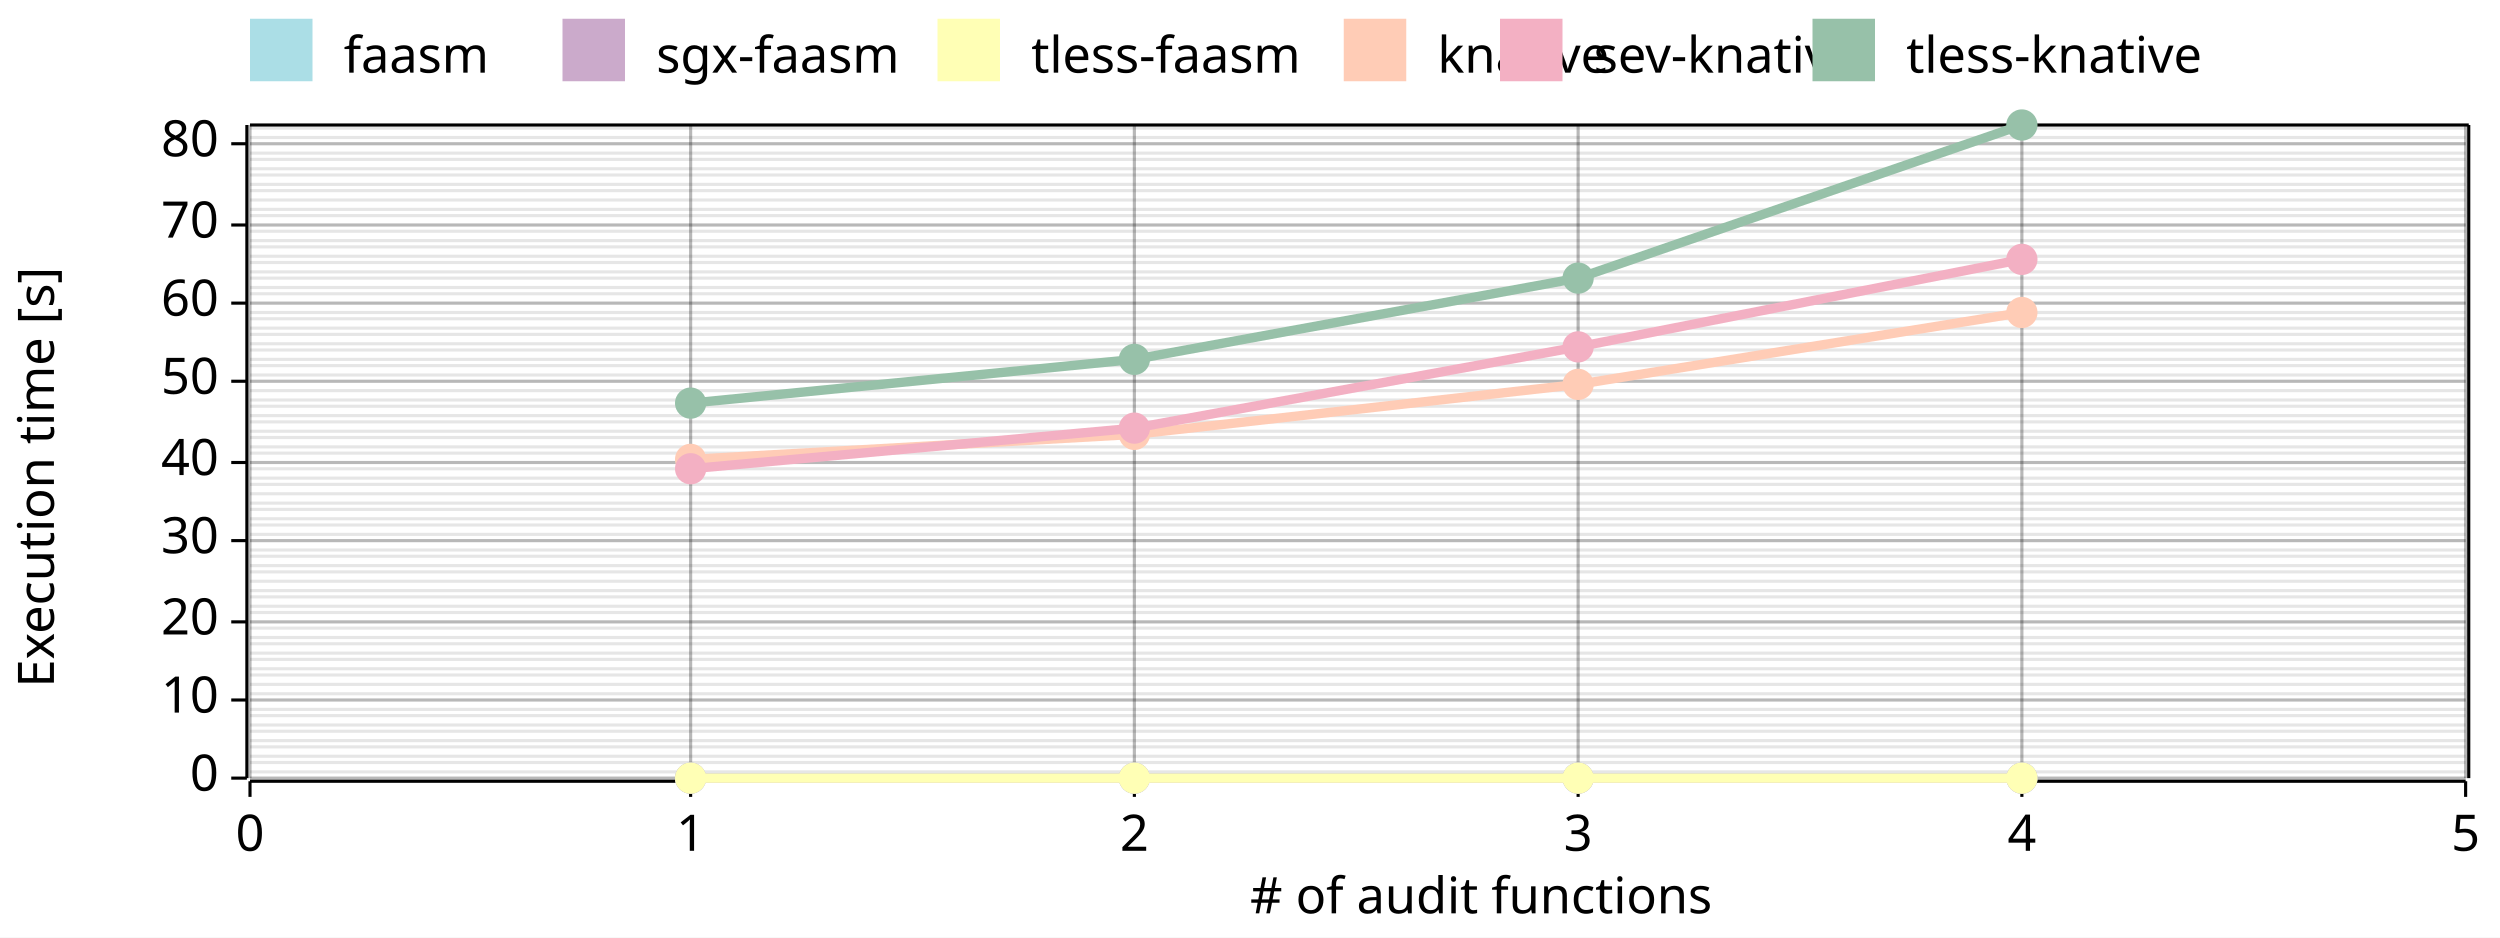
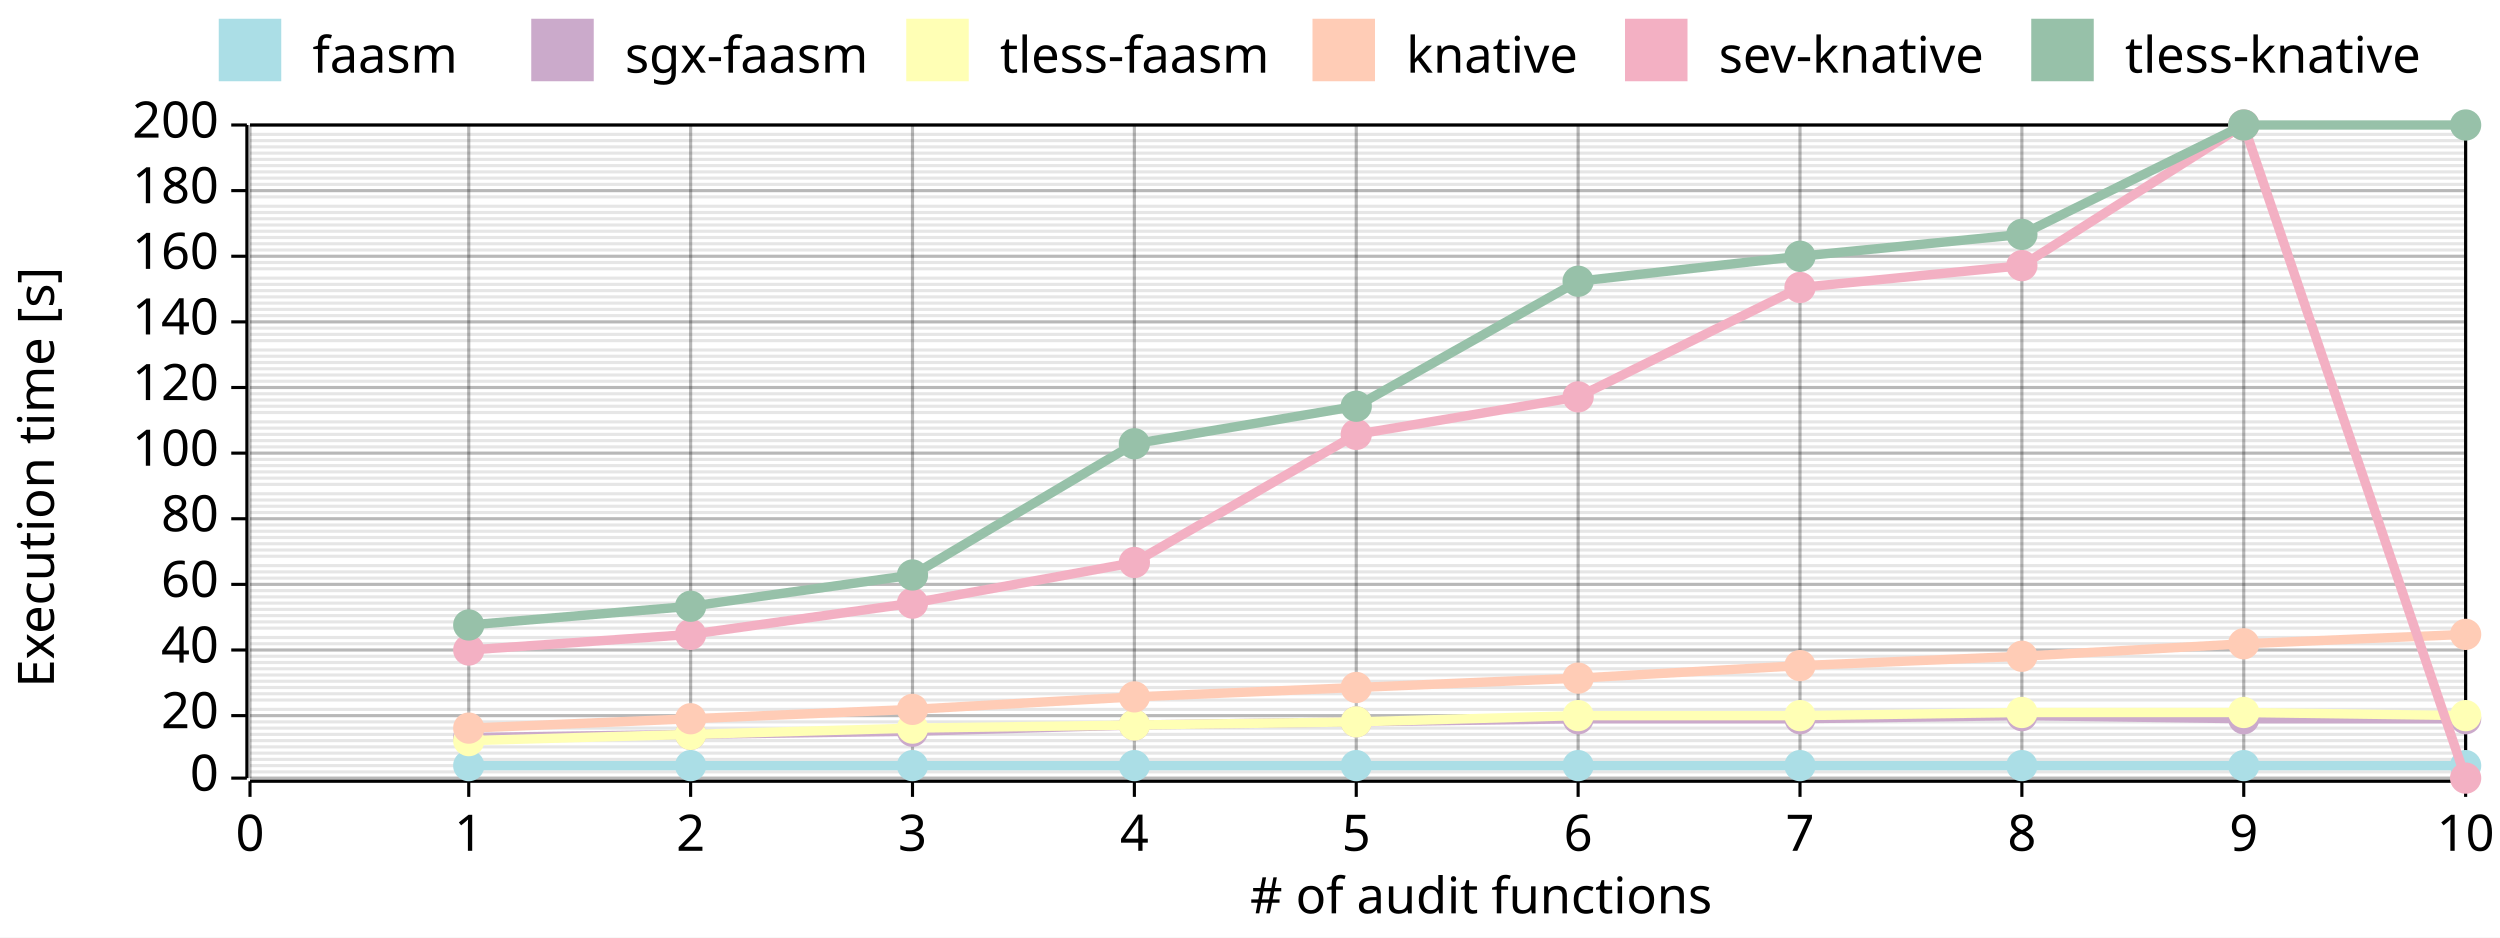
<svg xmlns="http://www.w3.org/2000/svg" width="800" height="300" viewBox="0 0 800 300">
  <rect x="0" y="0" width="800" height="300" opacity="1" fill="#FFFFFF" stroke="none" />
  <line opacity="0.1" stroke="#000000" stroke-width="1" x1="80" y1="249" x2="80" y2="40" />
+   <line opacity="0.1" stroke="#000000" stroke-width="1" x1="150" y1="249" x2="150" y2="40" />
  <line opacity="0.1" stroke="#000000" stroke-width="1" x1="221" y1="249" x2="221" y2="40" />
+   <line opacity="0.1" stroke="#000000" stroke-width="1" x1="292" y1="249" x2="292" y2="40" />
  <line opacity="0.1" stroke="#000000" stroke-width="1" x1="363" y1="249" x2="363" y2="40" />
+   <line opacity="0.1" stroke="#000000" stroke-width="1" x1="434" y1="249" x2="434" y2="40" />
  <line opacity="0.1" stroke="#000000" stroke-width="1" x1="505" y1="249" x2="505" y2="40" />
+   <line opacity="0.1" stroke="#000000" stroke-width="1" x1="576" y1="249" x2="576" y2="40" />
  <line opacity="0.1" stroke="#000000" stroke-width="1" x1="647" y1="249" x2="647" y2="40" />
+   <line opacity="0.1" stroke="#000000" stroke-width="1" x1="718" y1="249" x2="718" y2="40" />
  <line opacity="0.1" stroke="#000000" stroke-width="1" x1="789" y1="249" x2="789" y2="40" />
  <line opacity="0.1" stroke="#000000" stroke-width="1" x1="80" y1="249" x2="789" y2="249" />
  <line opacity="0.1" stroke="#000000" stroke-width="1" x1="80" y1="247" x2="789" y2="247" />
-   <line opacity="0.1" stroke="#000000" stroke-width="1" x1="80" y1="244" x2="789" y2="244" />
-   <line opacity="0.1" stroke="#000000" stroke-width="1" x1="80" y1="242" x2="789" y2="242" />
+   <line opacity="0.1" stroke="#000000" stroke-width="1" x1="80" y1="245" x2="789" y2="245" />
+   <line opacity="0.1" stroke="#000000" stroke-width="1" x1="80" y1="243" x2="789" y2="243" />
+   <line opacity="0.1" stroke="#000000" stroke-width="1" x1="80" y1="241" x2="789" y2="241" />
  <line opacity="0.1" stroke="#000000" stroke-width="1" x1="80" y1="239" x2="789" y2="239" />
  <line opacity="0.1" stroke="#000000" stroke-width="1" x1="80" y1="237" x2="789" y2="237" />
-   <line opacity="0.1" stroke="#000000" stroke-width="1" x1="80" y1="234" x2="789" y2="234" />
-   <line opacity="0.1" stroke="#000000" stroke-width="1" x1="80" y1="232" x2="789" y2="232" />
+   <line opacity="0.1" stroke="#000000" stroke-width="1" x1="80" y1="235" x2="789" y2="235" />
+   <line opacity="0.1" stroke="#000000" stroke-width="1" x1="80" y1="233" x2="789" y2="233" />
+   <line opacity="0.1" stroke="#000000" stroke-width="1" x1="80" y1="231" x2="789" y2="231" />
  <line opacity="0.1" stroke="#000000" stroke-width="1" x1="80" y1="229" x2="789" y2="229" />
  <line opacity="0.1" stroke="#000000" stroke-width="1" x1="80" y1="227" x2="789" y2="227" />
  <line opacity="0.1" stroke="#000000" stroke-width="1" x1="80" y1="224" x2="789" y2="224" />
  <line opacity="0.1" stroke="#000000" stroke-width="1" x1="80" y1="222" x2="789" y2="222" />
-   <line opacity="0.1" stroke="#000000" stroke-width="1" x1="80" y1="219" x2="789" y2="219" />
+   <line opacity="0.1" stroke="#000000" stroke-width="1" x1="80" y1="220" x2="789" y2="220" />
+   <line opacity="0.1" stroke="#000000" stroke-width="1" x1="80" y1="218" x2="789" y2="218" />
  <line opacity="0.1" stroke="#000000" stroke-width="1" x1="80" y1="216" x2="789" y2="216" />
  <line opacity="0.1" stroke="#000000" stroke-width="1" x1="80" y1="214" x2="789" y2="214" />
-   <line opacity="0.1" stroke="#000000" stroke-width="1" x1="80" y1="211" x2="789" y2="211" />
-   <line opacity="0.1" stroke="#000000" stroke-width="1" x1="80" y1="209" x2="789" y2="209" />
+   <line opacity="0.1" stroke="#000000" stroke-width="1" x1="80" y1="212" x2="789" y2="212" />
+   <line opacity="0.1" stroke="#000000" stroke-width="1" x1="80" y1="210" x2="789" y2="210" />
+   <line opacity="0.1" stroke="#000000" stroke-width="1" x1="80" y1="208" x2="789" y2="208" />
  <line opacity="0.1" stroke="#000000" stroke-width="1" x1="80" y1="206" x2="789" y2="206" />
  <line opacity="0.1" stroke="#000000" stroke-width="1" x1="80" y1="204" x2="789" y2="204" />
  <line opacity="0.1" stroke="#000000" stroke-width="1" x1="80" y1="201" x2="789" y2="201" />
  <line opacity="0.1" stroke="#000000" stroke-width="1" x1="80" y1="199" x2="789" y2="199" />
-   <line opacity="0.1" stroke="#000000" stroke-width="1" x1="80" y1="196" x2="789" y2="196" />
-   <line opacity="0.1" stroke="#000000" stroke-width="1" x1="80" y1="194" x2="789" y2="194" />
+   <line opacity="0.1" stroke="#000000" stroke-width="1" x1="80" y1="197" x2="789" y2="197" />
+   <line opacity="0.1" stroke="#000000" stroke-width="1" x1="80" y1="195" x2="789" y2="195" />
+   <line opacity="0.1" stroke="#000000" stroke-width="1" x1="80" y1="193" x2="789" y2="193" />
  <line opacity="0.1" stroke="#000000" stroke-width="1" x1="80" y1="191" x2="789" y2="191" />
  <line opacity="0.1" stroke="#000000" stroke-width="1" x1="80" y1="189" x2="789" y2="189" />
-   <line opacity="0.1" stroke="#000000" stroke-width="1" x1="80" y1="186" x2="789" y2="186" />
+   <line opacity="0.1" stroke="#000000" stroke-width="1" x1="80" y1="187" x2="789" y2="187" />
+   <line opacity="0.1" stroke="#000000" stroke-width="1" x1="80" y1="185" x2="789" y2="185" />
  <line opacity="0.1" stroke="#000000" stroke-width="1" x1="80" y1="183" x2="789" y2="183" />
  <line opacity="0.1" stroke="#000000" stroke-width="1" x1="80" y1="181" x2="789" y2="181" />
  <line opacity="0.1" stroke="#000000" stroke-width="1" x1="80" y1="178" x2="789" y2="178" />
  <line opacity="0.1" stroke="#000000" stroke-width="1" x1="80" y1="176" x2="789" y2="176" />
-   <line opacity="0.1" stroke="#000000" stroke-width="1" x1="80" y1="173" x2="789" y2="173" />
-   <line opacity="0.1" stroke="#000000" stroke-width="1" x1="80" y1="171" x2="789" y2="171" />
+   <line opacity="0.1" stroke="#000000" stroke-width="1" x1="80" y1="174" x2="789" y2="174" />
+   <line opacity="0.1" stroke="#000000" stroke-width="1" x1="80" y1="172" x2="789" y2="172" />
+   <line opacity="0.1" stroke="#000000" stroke-width="1" x1="80" y1="170" x2="789" y2="170" />
  <line opacity="0.1" stroke="#000000" stroke-width="1" x1="80" y1="168" x2="789" y2="168" />
  <line opacity="0.1" stroke="#000000" stroke-width="1" x1="80" y1="166" x2="789" y2="166" />
-   <line opacity="0.1" stroke="#000000" stroke-width="1" x1="80" y1="163" x2="789" y2="163" />
-   <line opacity="0.1" stroke="#000000" stroke-width="1" x1="80" y1="161" x2="789" y2="161" />
+   <line opacity="0.1" stroke="#000000" stroke-width="1" x1="80" y1="164" x2="789" y2="164" />
+   <line opacity="0.1" stroke="#000000" stroke-width="1" x1="80" y1="162" x2="789" y2="162" />
+   <line opacity="0.1" stroke="#000000" stroke-width="1" x1="80" y1="160" x2="789" y2="160" />
  <line opacity="0.1" stroke="#000000" stroke-width="1" x1="80" y1="158" x2="789" y2="158" />
  <line opacity="0.1" stroke="#000000" stroke-width="1" x1="80" y1="155" x2="789" y2="155" />
  <line opacity="0.1" stroke="#000000" stroke-width="1" x1="80" y1="153" x2="789" y2="153" />
-   <line opacity="0.1" stroke="#000000" stroke-width="1" x1="80" y1="150" x2="789" y2="150" />
-   <line opacity="0.1" stroke="#000000" stroke-width="1" x1="80" y1="148" x2="789" y2="148" />
+   <line opacity="0.1" stroke="#000000" stroke-width="1" x1="80" y1="151" x2="789" y2="151" />
+   <line opacity="0.1" stroke="#000000" stroke-width="1" x1="80" y1="149" x2="789" y2="149" />
+   <line opacity="0.1" stroke="#000000" stroke-width="1" x1="80" y1="147" x2="789" y2="147" />
  <line opacity="0.1" stroke="#000000" stroke-width="1" x1="80" y1="145" x2="789" y2="145" />
  <line opacity="0.1" stroke="#000000" stroke-width="1" x1="80" y1="143" x2="789" y2="143" />
-   <line opacity="0.1" stroke="#000000" stroke-width="1" x1="80" y1="140" x2="789" y2="140" />
-   <line opacity="0.1" stroke="#000000" stroke-width="1" x1="80" y1="138" x2="789" y2="138" />
+   <line opacity="0.1" stroke="#000000" stroke-width="1" x1="80" y1="141" x2="789" y2="141" />
+   <line opacity="0.1" stroke="#000000" stroke-width="1" x1="80" y1="139" x2="789" y2="139" />
+   <line opacity="0.1" stroke="#000000" stroke-width="1" x1="80" y1="137" x2="789" y2="137" />
  <line opacity="0.1" stroke="#000000" stroke-width="1" x1="80" y1="135" x2="789" y2="135" />
-   <line opacity="0.1" stroke="#000000" stroke-width="1" x1="80" y1="133" x2="789" y2="133" />
+   <line opacity="0.1" stroke="#000000" stroke-width="1" x1="80" y1="132" x2="789" y2="132" />
  <line opacity="0.1" stroke="#000000" stroke-width="1" x1="80" y1="130" x2="789" y2="130" />
  <line opacity="0.1" stroke="#000000" stroke-width="1" x1="80" y1="128" x2="789" y2="128" />
-   <line opacity="0.1" stroke="#000000" stroke-width="1" x1="80" y1="125" x2="789" y2="125" />
+   <line opacity="0.1" stroke="#000000" stroke-width="1" x1="80" y1="126" x2="789" y2="126" />
+   <line opacity="0.1" stroke="#000000" stroke-width="1" x1="80" y1="124" x2="789" y2="124" />
  <line opacity="0.1" stroke="#000000" stroke-width="1" x1="80" y1="122" x2="789" y2="122" />
  <line opacity="0.1" stroke="#000000" stroke-width="1" x1="80" y1="120" x2="789" y2="120" />
-   <line opacity="0.1" stroke="#000000" stroke-width="1" x1="80" y1="117" x2="789" y2="117" />
-   <line opacity="0.1" stroke="#000000" stroke-width="1" x1="80" y1="115" x2="789" y2="115" />
+   <line opacity="0.1" stroke="#000000" stroke-width="1" x1="80" y1="118" x2="789" y2="118" />
+   <line opacity="0.1" stroke="#000000" stroke-width="1" x1="80" y1="116" x2="789" y2="116" />
+   <line opacity="0.1" stroke="#000000" stroke-width="1" x1="80" y1="114" x2="789" y2="114" />
  <line opacity="0.1" stroke="#000000" stroke-width="1" x1="80" y1="112" x2="789" y2="112" />
-   <line opacity="0.1" stroke="#000000" stroke-width="1" x1="80" y1="110" x2="789" y2="110" />
+   <line opacity="0.1" stroke="#000000" stroke-width="1" x1="80" y1="109" x2="789" y2="109" />
  <line opacity="0.1" stroke="#000000" stroke-width="1" x1="80" y1="107" x2="789" y2="107" />
  <line opacity="0.1" stroke="#000000" stroke-width="1" x1="80" y1="105" x2="789" y2="105" />
-   <line opacity="0.1" stroke="#000000" stroke-width="1" x1="80" y1="102" x2="789" y2="102" />
-   <line opacity="0.1" stroke="#000000" stroke-width="1" x1="80" y1="100" x2="789" y2="100" />
+   <line opacity="0.1" stroke="#000000" stroke-width="1" x1="80" y1="103" x2="789" y2="103" />
+   <line opacity="0.1" stroke="#000000" stroke-width="1" x1="80" y1="101" x2="789" y2="101" />
+   <line opacity="0.1" stroke="#000000" stroke-width="1" x1="80" y1="99" x2="789" y2="99" />
  <line opacity="0.1" stroke="#000000" stroke-width="1" x1="80" y1="97" x2="789" y2="97" />
-   <line opacity="0.1" stroke="#000000" stroke-width="1" x1="80" y1="94" x2="789" y2="94" />
-   <line opacity="0.1" stroke="#000000" stroke-width="1" x1="80" y1="92" x2="789" y2="92" />
+   <line opacity="0.1" stroke="#000000" stroke-width="1" x1="80" y1="95" x2="789" y2="95" />
+   <line opacity="0.1" stroke="#000000" stroke-width="1" x1="80" y1="93" x2="789" y2="93" />
+   <line opacity="0.1" stroke="#000000" stroke-width="1" x1="80" y1="91" x2="789" y2="91" />
  <line opacity="0.1" stroke="#000000" stroke-width="1" x1="80" y1="89" x2="789" y2="89" />
-   <line opacity="0.1" stroke="#000000" stroke-width="1" x1="80" y1="87" x2="789" y2="87" />
+   <line opacity="0.1" stroke="#000000" stroke-width="1" x1="80" y1="86" x2="789" y2="86" />
  <line opacity="0.1" stroke="#000000" stroke-width="1" x1="80" y1="84" x2="789" y2="84" />
  <line opacity="0.1" stroke="#000000" stroke-width="1" x1="80" y1="82" x2="789" y2="82" />
-   <line opacity="0.1" stroke="#000000" stroke-width="1" x1="80" y1="79" x2="789" y2="79" />
-   <line opacity="0.1" stroke="#000000" stroke-width="1" x1="80" y1="77" x2="789" y2="77" />
+   <line opacity="0.1" stroke="#000000" stroke-width="1" x1="80" y1="80" x2="789" y2="80" />
+   <line opacity="0.1" stroke="#000000" stroke-width="1" x1="80" y1="78" x2="789" y2="78" />
+   <line opacity="0.1" stroke="#000000" stroke-width="1" x1="80" y1="76" x2="789" y2="76" />
  <line opacity="0.1" stroke="#000000" stroke-width="1" x1="80" y1="74" x2="789" y2="74" />
  <line opacity="0.1" stroke="#000000" stroke-width="1" x1="80" y1="72" x2="789" y2="72" />
-   <line opacity="0.1" stroke="#000000" stroke-width="1" x1="80" y1="69" x2="789" y2="69" />
-   <line opacity="0.1" stroke="#000000" stroke-width="1" x1="80" y1="67" x2="789" y2="67" />
-   <line opacity="0.1" stroke="#000000" stroke-width="1" x1="80" y1="64" x2="789" y2="64" />
+   <line opacity="0.1" stroke="#000000" stroke-width="1" x1="80" y1="70" x2="789" y2="70" />
+   <line opacity="0.1" stroke="#000000" stroke-width="1" x1="80" y1="68" x2="789" y2="68" />
+   <line opacity="0.1" stroke="#000000" stroke-width="1" x1="80" y1="66" x2="789" y2="66" />
+   <line opacity="0.1" stroke="#000000" stroke-width="1" x1="80" y1="63" x2="789" y2="63" />
  <line opacity="0.1" stroke="#000000" stroke-width="1" x1="80" y1="61" x2="789" y2="61" />
  <line opacity="0.1" stroke="#000000" stroke-width="1" x1="80" y1="59" x2="789" y2="59" />
-   <line opacity="0.1" stroke="#000000" stroke-width="1" x1="80" y1="56" x2="789" y2="56" />
-   <line opacity="0.1" stroke="#000000" stroke-width="1" x1="80" y1="54" x2="789" y2="54" />
+   <line opacity="0.1" stroke="#000000" stroke-width="1" x1="80" y1="57" x2="789" y2="57" />
+   <line opacity="0.1" stroke="#000000" stroke-width="1" x1="80" y1="55" x2="789" y2="55" />
+   <line opacity="0.1" stroke="#000000" stroke-width="1" x1="80" y1="53" x2="789" y2="53" />
  <line opacity="0.1" stroke="#000000" stroke-width="1" x1="80" y1="51" x2="789" y2="51" />
  <line opacity="0.1" stroke="#000000" stroke-width="1" x1="80" y1="49" x2="789" y2="49" />
-   <line opacity="0.1" stroke="#000000" stroke-width="1" x1="80" y1="46" x2="789" y2="46" />
-   <line opacity="0.1" stroke="#000000" stroke-width="1" x1="80" y1="44" x2="789" y2="44" />
-   <line opacity="0.1" stroke="#000000" stroke-width="1" x1="80" y1="41" x2="789" y2="41" />
+   <line opacity="0.1" stroke="#000000" stroke-width="1" x1="80" y1="47" x2="789" y2="47" />
+   <line opacity="0.1" stroke="#000000" stroke-width="1" x1="80" y1="45" x2="789" y2="45" />
+   <line opacity="0.1" stroke="#000000" stroke-width="1" x1="80" y1="43" x2="789" y2="43" />
+   <line opacity="0.1" stroke="#000000" stroke-width="1" x1="80" y1="40" x2="789" y2="40" />
  <text x="435" y="290" dy="-0.5ex" text-anchor="middle" font-family="sans-serif" font-size="16.129" opacity="1" fill="#000000">

</text>
  <line opacity="0.2" stroke="#000000" stroke-width="1" x1="80" y1="249" x2="80" y2="40" />
+   <line opacity="0.2" stroke="#000000" stroke-width="1" x1="150" y1="249" x2="150" y2="40" />
  <line opacity="0.2" stroke="#000000" stroke-width="1" x1="221" y1="249" x2="221" y2="40" />
+   <line opacity="0.2" stroke="#000000" stroke-width="1" x1="292" y1="249" x2="292" y2="40" />
  <line opacity="0.2" stroke="#000000" stroke-width="1" x1="363" y1="249" x2="363" y2="40" />
+   <line opacity="0.2" stroke="#000000" stroke-width="1" x1="434" y1="249" x2="434" y2="40" />
  <line opacity="0.2" stroke="#000000" stroke-width="1" x1="505" y1="249" x2="505" y2="40" />
+   <line opacity="0.2" stroke="#000000" stroke-width="1" x1="576" y1="249" x2="576" y2="40" />
  <line opacity="0.2" stroke="#000000" stroke-width="1" x1="647" y1="249" x2="647" y2="40" />
+   <line opacity="0.2" stroke="#000000" stroke-width="1" x1="718" y1="249" x2="718" y2="40" />
  <line opacity="0.2" stroke="#000000" stroke-width="1" x1="789" y1="249" x2="789" y2="40" />
  <line opacity="0.2" stroke="#000000" stroke-width="1" x1="80" y1="249" x2="789" y2="249" />
-   <line opacity="0.2" stroke="#000000" stroke-width="1" x1="80" y1="224" x2="789" y2="224" />
-   <line opacity="0.2" stroke="#000000" stroke-width="1" x1="80" y1="199" x2="789" y2="199" />
-   <line opacity="0.2" stroke="#000000" stroke-width="1" x1="80" y1="173" x2="789" y2="173" />
-   <line opacity="0.2" stroke="#000000" stroke-width="1" x1="80" y1="148" x2="789" y2="148" />
-   <line opacity="0.2" stroke="#000000" stroke-width="1" x1="80" y1="122" x2="789" y2="122" />
-   <line opacity="0.2" stroke="#000000" stroke-width="1" x1="80" y1="97" x2="789" y2="97" />
-   <line opacity="0.2" stroke="#000000" stroke-width="1" x1="80" y1="72" x2="789" y2="72" />
-   <line opacity="0.2" stroke="#000000" stroke-width="1" x1="80" y1="46" x2="789" y2="46" />
+   <line opacity="0.2" stroke="#000000" stroke-width="1" x1="80" y1="229" x2="789" y2="229" />
+   <line opacity="0.2" stroke="#000000" stroke-width="1" x1="80" y1="208" x2="789" y2="208" />
+   <line opacity="0.2" stroke="#000000" stroke-width="1" x1="80" y1="187" x2="789" y2="187" />
+   <line opacity="0.2" stroke="#000000" stroke-width="1" x1="80" y1="166" x2="789" y2="166" />
+   <line opacity="0.2" stroke="#000000" stroke-width="1" x1="80" y1="145" x2="789" y2="145" />
+   <line opacity="0.2" stroke="#000000" stroke-width="1" x1="80" y1="124" x2="789" y2="124" />
+   <line opacity="0.2" stroke="#000000" stroke-width="1" x1="80" y1="103" x2="789" y2="103" />
+   <line opacity="0.2" stroke="#000000" stroke-width="1" x1="80" y1="82" x2="789" y2="82" />
+   <line opacity="0.2" stroke="#000000" stroke-width="1" x1="80" y1="61" x2="789" y2="61" />
+   <line opacity="0.2" stroke="#000000" stroke-width="1" x1="80" y1="40" x2="789" y2="40" />
  <polyline fill="none" opacity="1" stroke="#000000" stroke-width="1" points="79,40 79,249 " />
  <text x="70" y="249" dy="0.5ex" text-anchor="end" font-family="sans-serif" font-size="16.129" opacity="1" fill="#000000">
0
</text>
  <polyline fill="none" opacity="1" stroke="#000000" stroke-width="1" points="74,249 79,249 " />
-   <text x="70" y="224" dy="0.5ex" text-anchor="end" font-family="sans-serif" font-size="16.129" opacity="1" fill="#000000">
- 10
- </text>
-   <polyline fill="none" opacity="1" stroke="#000000" stroke-width="1" points="74,224 79,224 " />
-   <text x="70" y="199" dy="0.5ex" text-anchor="end" font-family="sans-serif" font-size="16.129" opacity="1" fill="#000000">
+   <text x="70" y="229" dy="0.5ex" text-anchor="end" font-family="sans-serif" font-size="16.129" opacity="1" fill="#000000">
20
</text>
-   <polyline fill="none" opacity="1" stroke="#000000" stroke-width="1" points="74,199 79,199 " />
-   <text x="70" y="173" dy="0.5ex" text-anchor="end" font-family="sans-serif" font-size="16.129" opacity="1" fill="#000000">
- 30
- </text>
-   <polyline fill="none" opacity="1" stroke="#000000" stroke-width="1" points="74,173 79,173 " />
-   <text x="70" y="148" dy="0.5ex" text-anchor="end" font-family="sans-serif" font-size="16.129" opacity="1" fill="#000000">
+   <polyline fill="none" opacity="1" stroke="#000000" stroke-width="1" points="74,229 79,229 " />
+   <text x="70" y="208" dy="0.5ex" text-anchor="end" font-family="sans-serif" font-size="16.129" opacity="1" fill="#000000">
40
</text>
-   <polyline fill="none" opacity="1" stroke="#000000" stroke-width="1" points="74,148 79,148 " />
-   <text x="70" y="122" dy="0.5ex" text-anchor="end" font-family="sans-serif" font-size="16.129" opacity="1" fill="#000000">
- 50
- </text>
-   <polyline fill="none" opacity="1" stroke="#000000" stroke-width="1" points="74,122 79,122 " />
-   <text x="70" y="97" dy="0.5ex" text-anchor="end" font-family="sans-serif" font-size="16.129" opacity="1" fill="#000000">
+   <polyline fill="none" opacity="1" stroke="#000000" stroke-width="1" points="74,208 79,208 " />
+   <text x="70" y="187" dy="0.5ex" text-anchor="end" font-family="sans-serif" font-size="16.129" opacity="1" fill="#000000">
60
</text>
-   <polyline fill="none" opacity="1" stroke="#000000" stroke-width="1" points="74,97 79,97 " />
-   <text x="70" y="72" dy="0.5ex" text-anchor="end" font-family="sans-serif" font-size="16.129" opacity="1" fill="#000000">
- 70
- </text>
-   <polyline fill="none" opacity="1" stroke="#000000" stroke-width="1" points="74,72 79,72 " />
-   <text x="70" y="46" dy="0.5ex" text-anchor="end" font-family="sans-serif" font-size="16.129" opacity="1" fill="#000000">
+   <polyline fill="none" opacity="1" stroke="#000000" stroke-width="1" points="74,187 79,187 " />
+   <text x="70" y="166" dy="0.5ex" text-anchor="end" font-family="sans-serif" font-size="16.129" opacity="1" fill="#000000">
80
</text>
-   <polyline fill="none" opacity="1" stroke="#000000" stroke-width="1" points="74,46 79,46 " />
+   <polyline fill="none" opacity="1" stroke="#000000" stroke-width="1" points="74,166 79,166 " />
+   <text x="70" y="145" dy="0.5ex" text-anchor="end" font-family="sans-serif" font-size="16.129" opacity="1" fill="#000000">
+ 100
+ </text>
+   <polyline fill="none" opacity="1" stroke="#000000" stroke-width="1" points="74,145 79,145 " />
+   <text x="70" y="124" dy="0.5ex" text-anchor="end" font-family="sans-serif" font-size="16.129" opacity="1" fill="#000000">
+ 120
+ </text>
+   <polyline fill="none" opacity="1" stroke="#000000" stroke-width="1" points="74,124 79,124 " />
+   <text x="70" y="103" dy="0.5ex" text-anchor="end" font-family="sans-serif" font-size="16.129" opacity="1" fill="#000000">
+ 140
+ </text>
+   <polyline fill="none" opacity="1" stroke="#000000" stroke-width="1" points="74,103 79,103 " />
+   <text x="70" y="82" dy="0.5ex" text-anchor="end" font-family="sans-serif" font-size="16.129" opacity="1" fill="#000000">
+ 160
+ </text>
+   <polyline fill="none" opacity="1" stroke="#000000" stroke-width="1" points="74,82 79,82 " />
+   <text x="70" y="61" dy="0.5ex" text-anchor="end" font-family="sans-serif" font-size="16.129" opacity="1" fill="#000000">
+ 180
+ </text>
+   <polyline fill="none" opacity="1" stroke="#000000" stroke-width="1" points="74,61 79,61 " />
+   <text x="70" y="40" dy="0.5ex" text-anchor="end" font-family="sans-serif" font-size="16.129" opacity="1" fill="#000000">
+ 200
+ </text>
+   <polyline fill="none" opacity="1" stroke="#000000" stroke-width="1" points="74,40 79,40 " />
  <polyline fill="none" opacity="1" stroke="#000000" stroke-width="1" points="80,250 789,250 " />
  <text x="80" y="260" dy="0.76em" text-anchor="middle" font-family="sans-serif" font-size="16.129" opacity="1" fill="#000000">
0
</text>
  <polyline fill="none" opacity="1" stroke="#000000" stroke-width="1" points="80,250 80,255 " />
+   <text x="150" y="260" dy="0.76em" text-anchor="middle" font-family="sans-serif" font-size="16.129" opacity="1" fill="#000000">
+ 1
+ </text>
+   <polyline fill="none" opacity="1" stroke="#000000" stroke-width="1" points="150,250 150,255 " />
  <text x="221" y="260" dy="0.76em" text-anchor="middle" font-family="sans-serif" font-size="16.129" opacity="1" fill="#000000">
- 1
+ 2
</text>
  <polyline fill="none" opacity="1" stroke="#000000" stroke-width="1" points="221,250 221,255 " />
+   <text x="292" y="260" dy="0.76em" text-anchor="middle" font-family="sans-serif" font-size="16.129" opacity="1" fill="#000000">
+ 3
+ </text>
+   <polyline fill="none" opacity="1" stroke="#000000" stroke-width="1" points="292,250 292,255 " />
  <text x="363" y="260" dy="0.76em" text-anchor="middle" font-family="sans-serif" font-size="16.129" opacity="1" fill="#000000">
- 2
+ 4
</text>
  <polyline fill="none" opacity="1" stroke="#000000" stroke-width="1" points="363,250 363,255 " />
+   <text x="434" y="260" dy="0.76em" text-anchor="middle" font-family="sans-serif" font-size="16.129" opacity="1" fill="#000000">
+ 5
+ </text>
+   <polyline fill="none" opacity="1" stroke="#000000" stroke-width="1" points="434,250 434,255 " />
  <text x="505" y="260" dy="0.76em" text-anchor="middle" font-family="sans-serif" font-size="16.129" opacity="1" fill="#000000">
- 3
+ 6
</text>
  <polyline fill="none" opacity="1" stroke="#000000" stroke-width="1" points="505,250 505,255 " />
+   <text x="576" y="260" dy="0.76em" text-anchor="middle" font-family="sans-serif" font-size="16.129" opacity="1" fill="#000000">
+ 7
+ </text>
+   <polyline fill="none" opacity="1" stroke="#000000" stroke-width="1" points="576,250 576,255 " />
  <text x="647" y="260" dy="0.76em" text-anchor="middle" font-family="sans-serif" font-size="16.129" opacity="1" fill="#000000">
- 4
+ 8
</text>
  <polyline fill="none" opacity="1" stroke="#000000" stroke-width="1" points="647,250 647,255 " />
+   <text x="718" y="260" dy="0.76em" text-anchor="middle" font-family="sans-serif" font-size="16.129" opacity="1" fill="#000000">
+ 9
+ </text>
+   <polyline fill="none" opacity="1" stroke="#000000" stroke-width="1" points="718,250 718,255 " />
  <text x="789" y="260" dy="0.76em" text-anchor="middle" font-family="sans-serif" font-size="16.129" opacity="1" fill="#000000">
- 5
+ 10
</text>
  <polyline fill="none" opacity="1" stroke="#000000" stroke-width="1" points="789,250 789,255 " />
-   <polyline fill="none" opacity="1" stroke="#000000" stroke-width="1" points="80,40 790,40 " />
-   <polyline fill="none" opacity="1" stroke="#000000" stroke-width="1" points="790,249 790,40 " />
+   <polyline fill="none" opacity="1" stroke="#000000" stroke-width="1" points="80,40 789,40 " />
+   <polyline fill="none" opacity="1" stroke="#000000" stroke-width="1" points="789,249 789,40 " />
  <text x="5" y="220" dy="0.76em" text-anchor="start" font-family="sans-serif" font-size="16.129" opacity="1" fill="#000000" transform="rotate(270, 5, 220)">
Execution time [s]
</text>
  <text x="400" y="280" dy="0.76em" text-anchor="start" font-family="sans-serif" font-size="16.129" opacity="1" fill="#000000">
# of audit functions
</text>
-   <polyline fill="none" opacity="1" stroke="#ABDEE6" stroke-width="3" points="221,249 363,249 505,249 647,249 " />
-   <circle cx="221" cy="249" r="5" opacity="1" fill="#ABDEE6" stroke="none" stroke-width="1" />
-   <circle cx="363" cy="249" r="5" opacity="1" fill="#ABDEE6" stroke="none" stroke-width="1" />
-   <circle cx="505" cy="249" r="5" opacity="1" fill="#ABDEE6" stroke="none" stroke-width="1" />
-   <circle cx="647" cy="249" r="5" opacity="1" fill="#ABDEE6" stroke="none" stroke-width="1" />
-   <polyline fill="none" opacity="1" stroke="#CBAACB" stroke-width="3" points="221,249 363,249 505,249 647,249 " />
-   <circle cx="221" cy="249" r="5" opacity="1" fill="#CBAACB" stroke="none" stroke-width="1" />
-   <circle cx="363" cy="249" r="5" opacity="1" fill="#CBAACB" stroke="none" stroke-width="1" />
-   <circle cx="505" cy="249" r="5" opacity="1" fill="#CBAACB" stroke="none" stroke-width="1" />
-   <circle cx="647" cy="249" r="5" opacity="1" fill="#CBAACB" stroke="none" stroke-width="1" />
-   <polyline fill="none" opacity="1" stroke="#FFFFB5" stroke-width="3" points="221,249 363,249 505,249 647,249 " />
-   <circle cx="221" cy="249" r="5" opacity="1" fill="#FFFFB5" stroke="none" stroke-width="1" />
-   <circle cx="363" cy="249" r="5" opacity="1" fill="#FFFFB5" stroke="none" stroke-width="1" />
-   <circle cx="505" cy="249" r="5" opacity="1" fill="#FFFFB5" stroke="none" stroke-width="1" />
-   <circle cx="647" cy="249" r="5" opacity="1" fill="#FFFFB5" stroke="none" stroke-width="1" />
-   <polyline fill="none" opacity="1" stroke="#FFCCB6" stroke-width="3" points="221,147 363,139 505,123 647,100 " />
-   <circle cx="221" cy="147" r="5" opacity="1" fill="#FFCCB6" stroke="none" stroke-width="1" />
-   <circle cx="363" cy="139" r="5" opacity="1" fill="#FFCCB6" stroke="none" stroke-width="1" />
-   <circle cx="505" cy="123" r="5" opacity="1" fill="#FFCCB6" stroke="none" stroke-width="1" />
-   <circle cx="647" cy="100" r="5" opacity="1" fill="#FFCCB6" stroke="none" stroke-width="1" />
-   <polyline fill="none" opacity="1" stroke="#F3B0C3" stroke-width="3" points="221,150 363,137 505,111 647,83 " />
-   <circle cx="221" cy="150" r="5" opacity="1" fill="#F3B0C3" stroke="none" stroke-width="1" />
-   <circle cx="363" cy="137" r="5" opacity="1" fill="#F3B0C3" stroke="none" stroke-width="1" />
-   <circle cx="505" cy="111" r="5" opacity="1" fill="#F3B0C3" stroke="none" stroke-width="1" />
-   <circle cx="647" cy="83" r="5" opacity="1" fill="#F3B0C3" stroke="none" stroke-width="1" />
-   <polyline fill="none" opacity="1" stroke="#97C1A9" stroke-width="3" points="221,129 363,115 505,89 647,40 " />
-   <circle cx="221" cy="129" r="5" opacity="1" fill="#97C1A9" stroke="none" stroke-width="1" />
-   <circle cx="363" cy="115" r="5" opacity="1" fill="#97C1A9" stroke="none" stroke-width="1" />
-   <circle cx="505" cy="89" r="5" opacity="1" fill="#97C1A9" stroke="none" stroke-width="1" />
-   <circle cx="647" cy="40" r="5" opacity="1" fill="#97C1A9" stroke="none" stroke-width="1" />
-   <rect x="80" y="6" width="20" height="20" opacity="1" fill="#ABDEE6" stroke="none" />
-   <text x="110" y="11" dy="0.76em" text-anchor="start" font-family="sans-serif" font-size="16.129" opacity="1" fill="#000000">
+   <polyline fill="none" opacity="1" stroke="#ABDEE6" stroke-width="3" points="150,245 221,245 292,245 363,245 434,245 505,245 576,245 647,245 718,245 789,245 " />
+   <circle cx="150" cy="245" r="5" opacity="1" fill="#ABDEE6" stroke="none" stroke-width="1" />
+   <circle cx="221" cy="245" r="5" opacity="1" fill="#ABDEE6" stroke="none" stroke-width="1" />
+   <circle cx="292" cy="245" r="5" opacity="1" fill="#ABDEE6" stroke="none" stroke-width="1" />
+   <circle cx="363" cy="245" r="5" opacity="1" fill="#ABDEE6" stroke="none" stroke-width="1" />
+   <circle cx="434" cy="245" r="5" opacity="1" fill="#ABDEE6" stroke="none" stroke-width="1" />
+   <circle cx="505" cy="245" r="5" opacity="1" fill="#ABDEE6" stroke="none" stroke-width="1" />
+   <circle cx="576" cy="245" r="5" opacity="1" fill="#ABDEE6" stroke="none" stroke-width="1" />
+   <circle cx="647" cy="245" r="5" opacity="1" fill="#ABDEE6" stroke="none" stroke-width="1" />
+   <circle cx="718" cy="245" r="5" opacity="1" fill="#ABDEE6" stroke="none" stroke-width="1" />
+   <circle cx="789" cy="245" r="5" opacity="1" fill="#ABDEE6" stroke="none" stroke-width="1" />
+   <polyline fill="none" opacity="1" stroke="#CBAACB" stroke-width="3" points="150,236 221,235 292,234 363,232 434,231 505,230 576,230 647,229 718,230 789,230 " />
+   <circle cx="150" cy="236" r="5" opacity="1" fill="#CBAACB" stroke="none" stroke-width="1" />
+   <circle cx="221" cy="235" r="5" opacity="1" fill="#CBAACB" stroke="none" stroke-width="1" />
+   <circle cx="292" cy="234" r="5" opacity="1" fill="#CBAACB" stroke="none" stroke-width="1" />
+   <circle cx="363" cy="232" r="5" opacity="1" fill="#CBAACB" stroke="none" stroke-width="1" />
+   <circle cx="434" cy="231" r="5" opacity="1" fill="#CBAACB" stroke="none" stroke-width="1" />
+   <circle cx="505" cy="230" r="5" opacity="1" fill="#CBAACB" stroke="none" stroke-width="1" />
+   <circle cx="576" cy="230" r="5" opacity="1" fill="#CBAACB" stroke="none" stroke-width="1" />
+   <circle cx="647" cy="229" r="5" opacity="1" fill="#CBAACB" stroke="none" stroke-width="1" />
+   <circle cx="718" cy="230" r="5" opacity="1" fill="#CBAACB" stroke="none" stroke-width="1" />
+   <circle cx="789" cy="230" r="5" opacity="1" fill="#CBAACB" stroke="none" stroke-width="1" />
+   <polyline fill="none" opacity="1" stroke="#FFFFB5" stroke-width="3" points="150,237 221,235 292,233 363,232 434,231 505,229 576,229 647,228 718,228 789,229 " />
+   <circle cx="150" cy="237" r="5" opacity="1" fill="#FFFFB5" stroke="none" stroke-width="1" />
+   <circle cx="221" cy="235" r="5" opacity="1" fill="#FFFFB5" stroke="none" stroke-width="1" />
+   <circle cx="292" cy="233" r="5" opacity="1" fill="#FFFFB5" stroke="none" stroke-width="1" />
+   <circle cx="363" cy="232" r="5" opacity="1" fill="#FFFFB5" stroke="none" stroke-width="1" />
+   <circle cx="434" cy="231" r="5" opacity="1" fill="#FFFFB5" stroke="none" stroke-width="1" />
+   <circle cx="505" cy="229" r="5" opacity="1" fill="#FFFFB5" stroke="none" stroke-width="1" />
+   <circle cx="576" cy="229" r="5" opacity="1" fill="#FFFFB5" stroke="none" stroke-width="1" />
+   <circle cx="647" cy="228" r="5" opacity="1" fill="#FFFFB5" stroke="none" stroke-width="1" />
+   <circle cx="718" cy="228" r="5" opacity="1" fill="#FFFFB5" stroke="none" stroke-width="1" />
+   <circle cx="789" cy="229" r="5" opacity="1" fill="#FFFFB5" stroke="none" stroke-width="1" />
+   <polyline fill="none" opacity="1" stroke="#FFCCB6" stroke-width="3" points="150,233 221,230 292,227 363,223 434,220 505,217 576,213 647,210 718,206 789,203 " />
+   <circle cx="150" cy="233" r="5" opacity="1" fill="#FFCCB6" stroke="none" stroke-width="1" />
+   <circle cx="221" cy="230" r="5" opacity="1" fill="#FFCCB6" stroke="none" stroke-width="1" />
+   <circle cx="292" cy="227" r="5" opacity="1" fill="#FFCCB6" stroke="none" stroke-width="1" />
+   <circle cx="363" cy="223" r="5" opacity="1" fill="#FFCCB6" stroke="none" stroke-width="1" />
+   <circle cx="434" cy="220" r="5" opacity="1" fill="#FFCCB6" stroke="none" stroke-width="1" />
+   <circle cx="505" cy="217" r="5" opacity="1" fill="#FFCCB6" stroke="none" stroke-width="1" />
+   <circle cx="576" cy="213" r="5" opacity="1" fill="#FFCCB6" stroke="none" stroke-width="1" />
+   <circle cx="647" cy="210" r="5" opacity="1" fill="#FFCCB6" stroke="none" stroke-width="1" />
+   <circle cx="718" cy="206" r="5" opacity="1" fill="#FFCCB6" stroke="none" stroke-width="1" />
+   <circle cx="789" cy="203" r="5" opacity="1" fill="#FFCCB6" stroke="none" stroke-width="1" />
+   <polyline fill="none" opacity="1" stroke="#F3B0C3" stroke-width="3" points="150,208 221,203 292,193 363,180 434,139 505,127 576,92 647,85 718,40 789,249 " />
+   <circle cx="150" cy="208" r="5" opacity="1" fill="#F3B0C3" stroke="none" stroke-width="1" />
+   <circle cx="221" cy="203" r="5" opacity="1" fill="#F3B0C3" stroke="none" stroke-width="1" />
+   <circle cx="292" cy="193" r="5" opacity="1" fill="#F3B0C3" stroke="none" stroke-width="1" />
+   <circle cx="363" cy="180" r="5" opacity="1" fill="#F3B0C3" stroke="none" stroke-width="1" />
+   <circle cx="434" cy="139" r="5" opacity="1" fill="#F3B0C3" stroke="none" stroke-width="1" />
+   <circle cx="505" cy="127" r="5" opacity="1" fill="#F3B0C3" stroke="none" stroke-width="1" />
+   <circle cx="576" cy="92" r="5" opacity="1" fill="#F3B0C3" stroke="none" stroke-width="1" />
+   <circle cx="647" cy="85" r="5" opacity="1" fill="#F3B0C3" stroke="none" stroke-width="1" />
+   <circle cx="718" cy="40" r="5" opacity="1" fill="#F3B0C3" stroke="none" stroke-width="1" />
+   <circle cx="789" cy="249" r="5" opacity="1" fill="#F3B0C3" stroke="none" stroke-width="1" />
+   <polyline fill="none" opacity="1" stroke="#97C1A9" stroke-width="3" points="150,200 221,194 292,184 363,142 434,130 505,90 576,82 647,75 718,40 789,40 " />
+   <circle cx="150" cy="200" r="5" opacity="1" fill="#97C1A9" stroke="none" stroke-width="1" />
+   <circle cx="221" cy="194" r="5" opacity="1" fill="#97C1A9" stroke="none" stroke-width="1" />
+   <circle cx="292" cy="184" r="5" opacity="1" fill="#97C1A9" stroke="none" stroke-width="1" />
+   <circle cx="363" cy="142" r="5" opacity="1" fill="#97C1A9" stroke="none" stroke-width="1" />
+   <circle cx="434" cy="130" r="5" opacity="1" fill="#97C1A9" stroke="none" stroke-width="1" />
+   <circle cx="505" cy="90" r="5" opacity="1" fill="#97C1A9" stroke="none" stroke-width="1" />
+   <circle cx="576" cy="82" r="5" opacity="1" fill="#97C1A9" stroke="none" stroke-width="1" />
+   <circle cx="647" cy="75" r="5" opacity="1" fill="#97C1A9" stroke="none" stroke-width="1" />
+   <circle cx="718" cy="40" r="5" opacity="1" fill="#97C1A9" stroke="none" stroke-width="1" />
+   <circle cx="789" cy="40" r="5" opacity="1" fill="#97C1A9" stroke="none" stroke-width="1" />
+   <rect x="70" y="6" width="20" height="20" opacity="1" fill="#ABDEE6" stroke="none" />
+   <text x="100" y="11" dy="0.76em" text-anchor="start" font-family="sans-serif" font-size="16.129" opacity="1" fill="#000000">
faasm
</text>
-   <rect x="180" y="6" width="20" height="20" opacity="1" fill="#CBAACB" stroke="none" />
-   <text x="210" y="11" dy="0.76em" text-anchor="start" font-family="sans-serif" font-size="16.129" opacity="1" fill="#000000">
+   <rect x="170" y="6" width="20" height="20" opacity="1" fill="#CBAACB" stroke="none" />
+   <text x="200" y="11" dy="0.76em" text-anchor="start" font-family="sans-serif" font-size="16.129" opacity="1" fill="#000000">
sgx-faasm
</text>
-   <rect x="300" y="6" width="20" height="20" opacity="1" fill="#FFFFB5" stroke="none" />
-   <text x="330" y="11" dy="0.76em" text-anchor="start" font-family="sans-serif" font-size="16.129" opacity="1" fill="#000000">
+   <rect x="290" y="6" width="20" height="20" opacity="1" fill="#FFFFB5" stroke="none" />
+   <text x="320" y="11" dy="0.76em" text-anchor="start" font-family="sans-serif" font-size="16.129" opacity="1" fill="#000000">
tless-faasm
</text>
-   <rect x="430" y="6" width="20" height="20" opacity="1" fill="#FFCCB6" stroke="none" />
-   <text x="460" y="11" dy="0.76em" text-anchor="start" font-family="sans-serif" font-size="16.129" opacity="1" fill="#000000">
+   <rect x="420" y="6" width="20" height="20" opacity="1" fill="#FFCCB6" stroke="none" />
+   <text x="450" y="11" dy="0.76em" text-anchor="start" font-family="sans-serif" font-size="16.129" opacity="1" fill="#000000">
knative
</text>
-   <rect x="480" y="6" width="20" height="20" opacity="1" fill="#F3B0C3" stroke="none" />
-   <text x="510" y="11" dy="0.76em" text-anchor="start" font-family="sans-serif" font-size="16.129" opacity="1" fill="#000000">
+   <rect x="520" y="6" width="20" height="20" opacity="1" fill="#F3B0C3" stroke="none" />
+   <text x="550" y="11" dy="0.76em" text-anchor="start" font-family="sans-serif" font-size="16.129" opacity="1" fill="#000000">
sev-knative
</text>
-   <rect x="580" y="6" width="20" height="20" opacity="1" fill="#97C1A9" stroke="none" />
-   <text x="610" y="11" dy="0.76em" text-anchor="start" font-family="sans-serif" font-size="16.129" opacity="1" fill="#000000">
+   <rect x="650" y="6" width="20" height="20" opacity="1" fill="#97C1A9" stroke="none" />
+   <text x="680" y="11" dy="0.76em" text-anchor="start" font-family="sans-serif" font-size="16.129" opacity="1" fill="#000000">
tless-knative
</text>
</svg>
